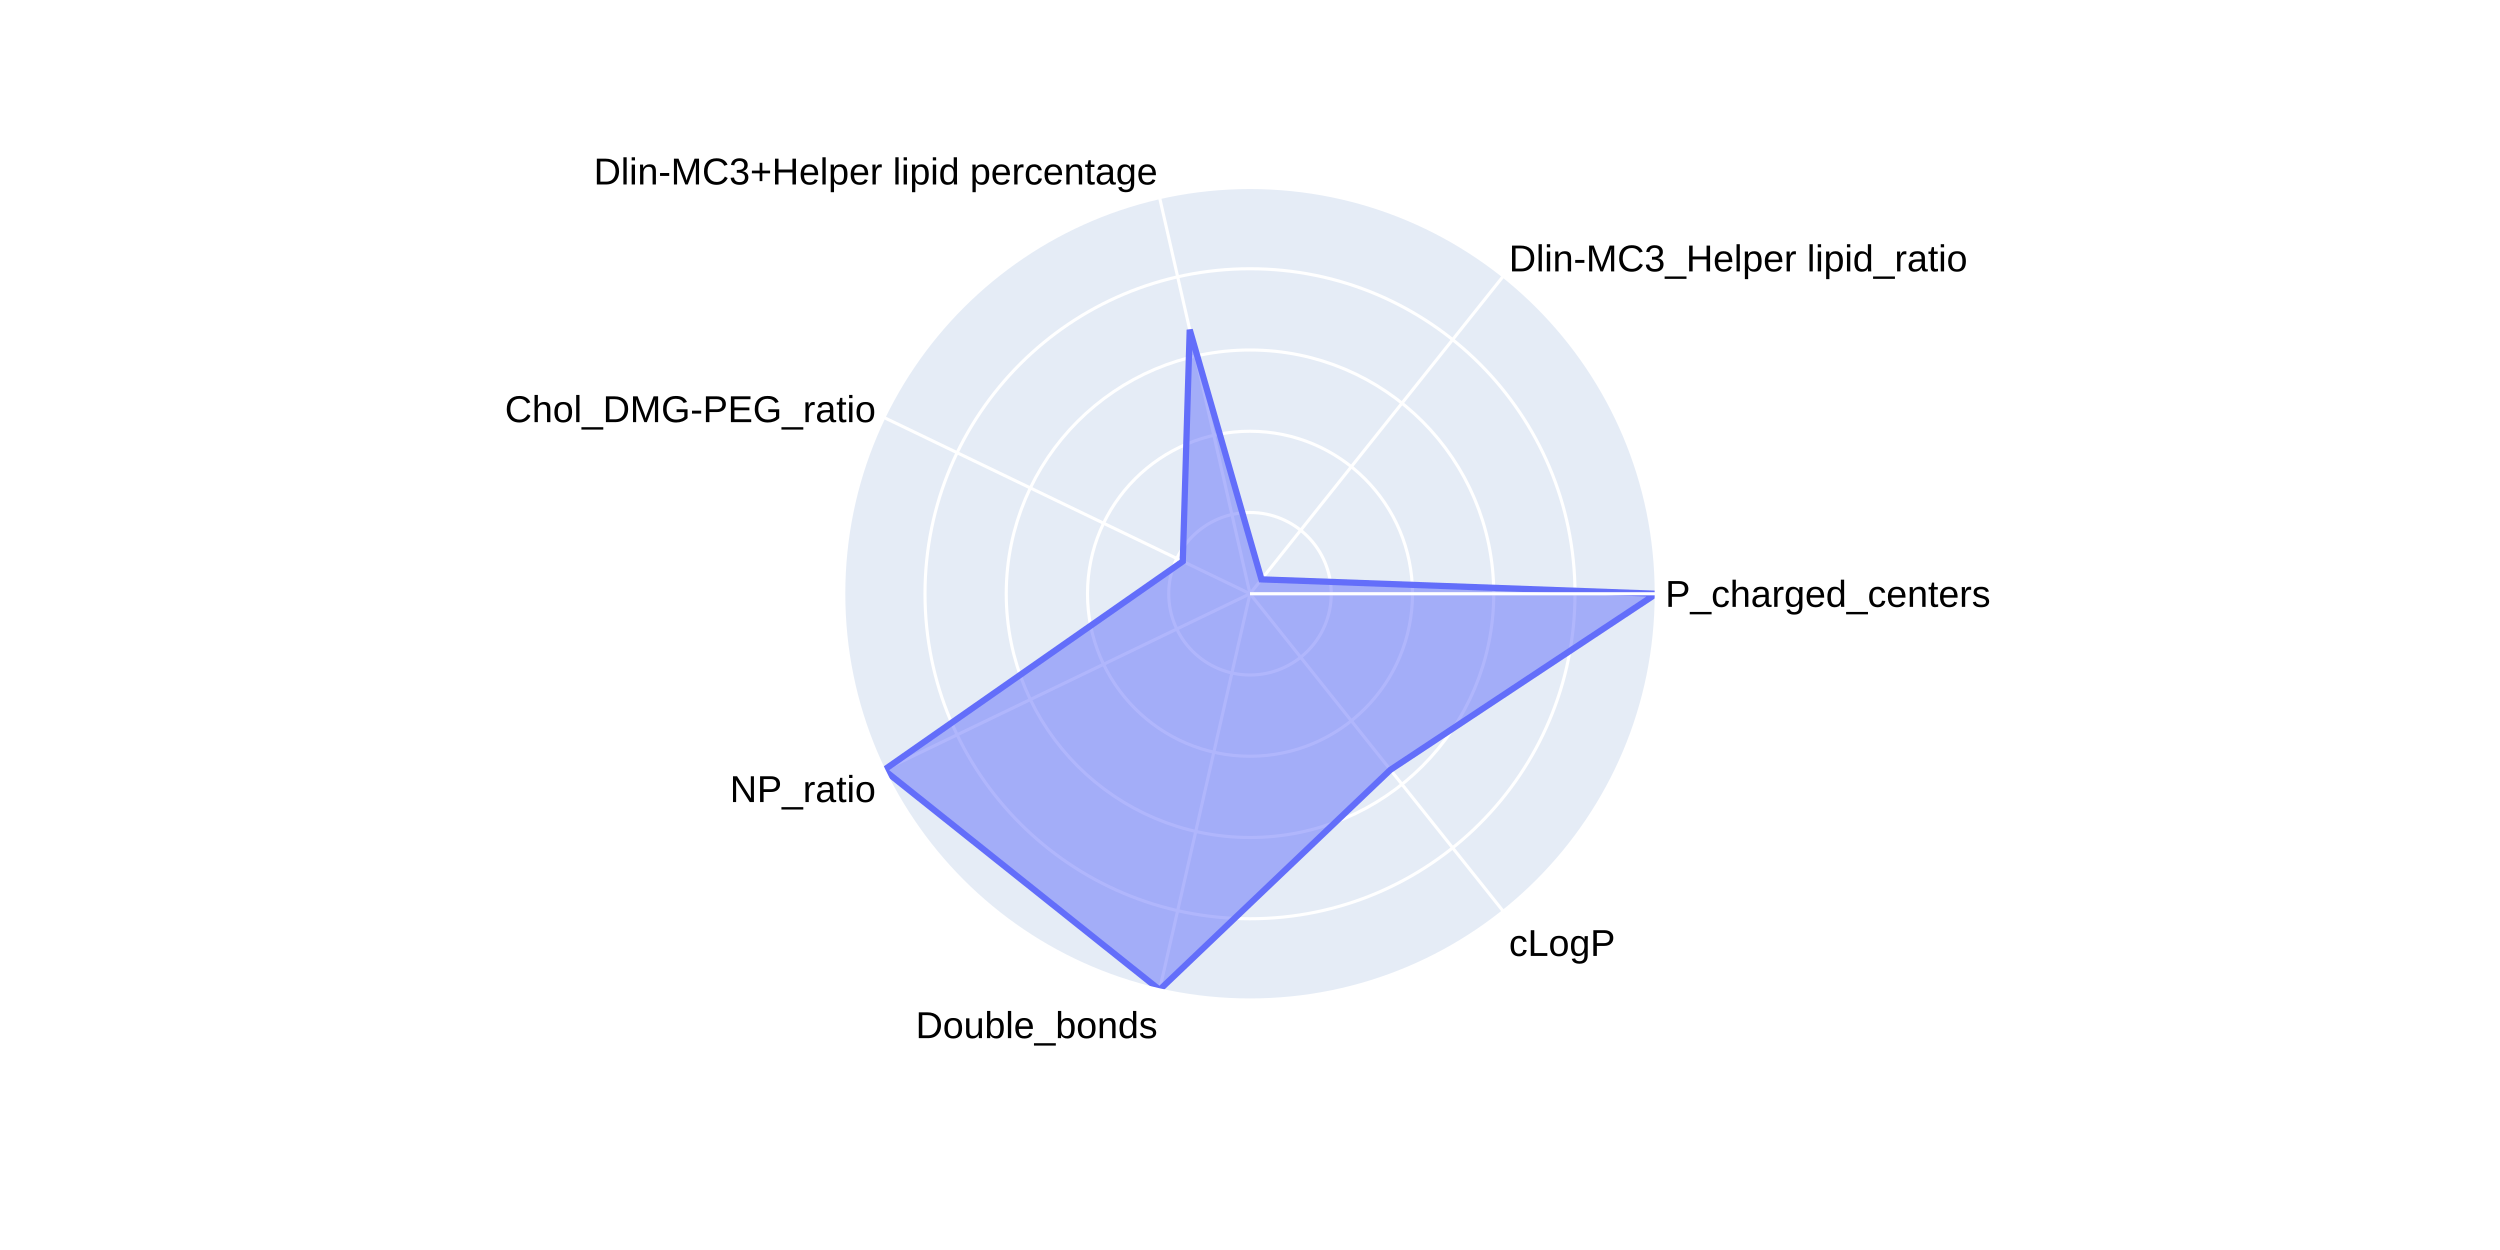
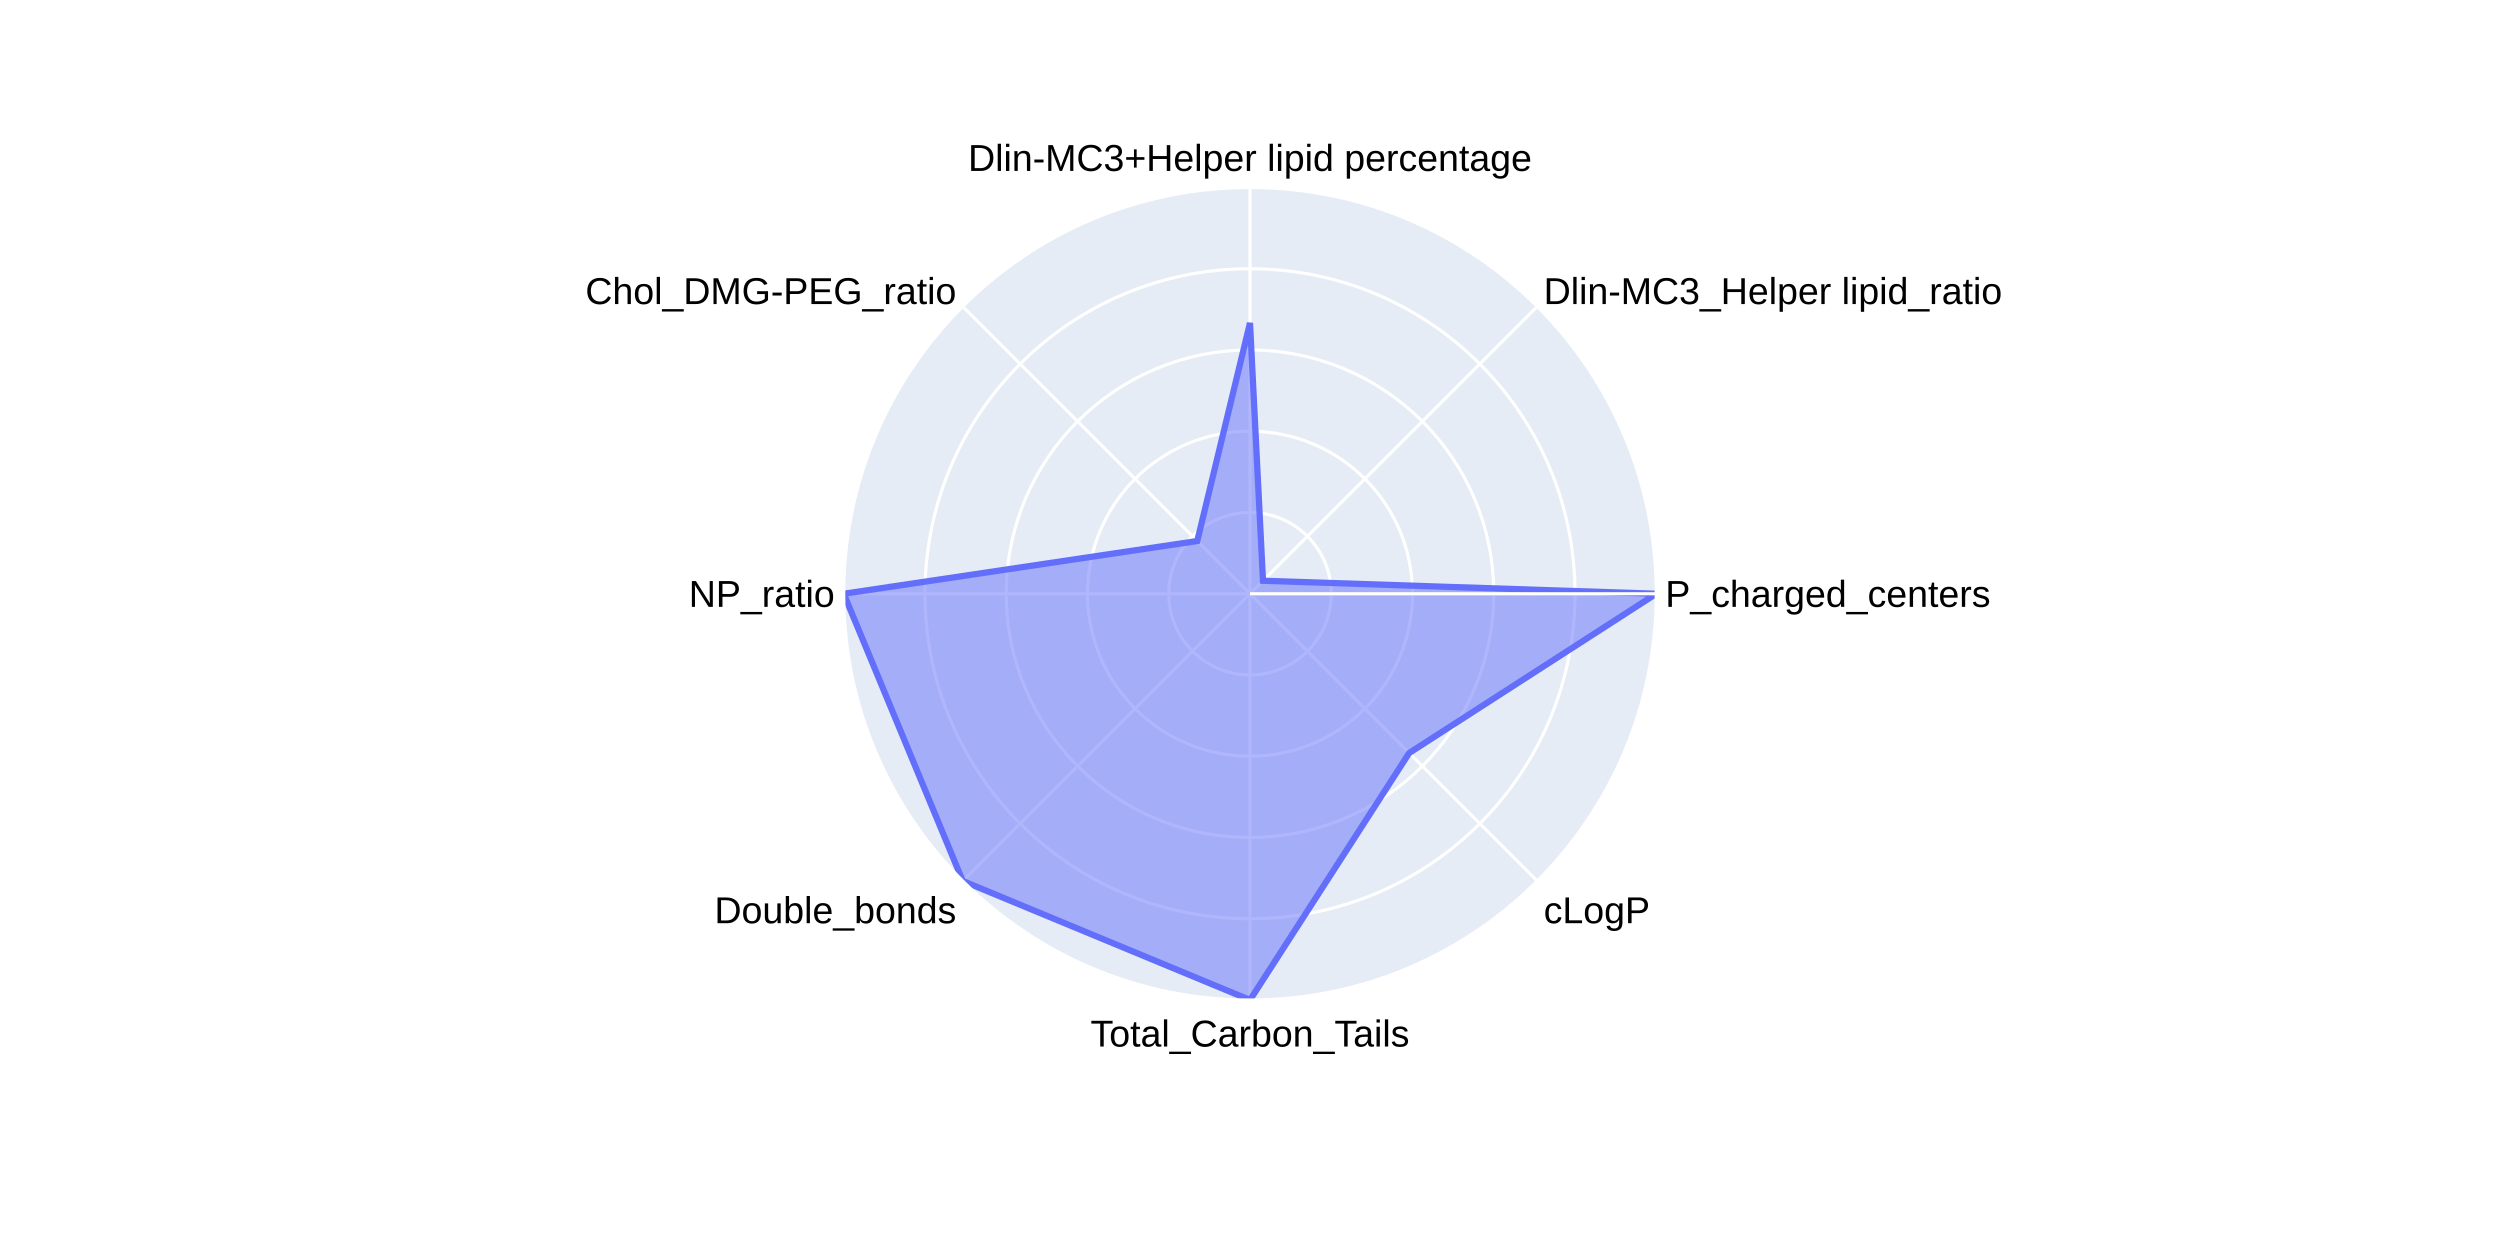
<svg xmlns="http://www.w3.org/2000/svg" class="main-svg" width="800" height="400" style="" viewBox="0 0 800 400">
  <rect x="0" y="0" width="800" height="400" style="fill: rgb(0, 0, 0); fill-opacity: 0;" />
-   <defs id="defs-d9c187">
+   <defs id="defs-33a996">
    <g class="clips">
-       <clipPath id="clipd9c187polar-for-traces">
+       <clipPath id="clip33a996polar-for-traces">
        <path d="M130,0A130,130 0,1,0 -130,-1.592040838891559e-14A130,130 0,1,0 130,3.184081677783118e-14Z" transform="translate(130,130)" />
      </clipPath>
    </g>
    <g class="gradients" />
    <g class="patterns" />
  </defs>
  <g class="bglayer" />
  <g class="layer-below">
    <g class="imagelayer" />
    <g class="shapelayer" />
  </g>
  <g class="cartesianlayer" />
  <g class="polarlayer">
    <g class="polar">
      <g class="polarsublayer draglayer" />
      <g class="polarsublayer plotbg">
        <path d="M130,0A130,130 0,1,0 -130,-1.592040838891559e-14A130,130 0,1,0 130,3.184081677783118e-14Z" transform="translate(400,190)" style="fill: rgb(229, 236, 246); fill-opacity: 1;" />
      </g>
      <g class="polarsublayer backplot">
        <g class="maplayer" />
      </g>
      <g class="polarsublayer angular-grid" style="fill: none;">
        <path class="angularaxisgrid" d="M400,190L530,190" style="stroke: rgb(255, 255, 255); stroke-opacity: 1; stroke-width: 1px;" />
-         <path class="angularaxisgrid" d="M400,190L481.054,291.638" style="stroke: rgb(255, 255, 255); stroke-opacity: 1; stroke-width: 1px;" />
-         <path class="angularaxisgrid" d="M400,190L371.072,316.741" style="stroke: rgb(255, 255, 255); stroke-opacity: 1; stroke-width: 1px;" />
-         <path class="angularaxisgrid" d="M400,190L282.874,246.405" style="stroke: rgb(255, 255, 255); stroke-opacity: 1; stroke-width: 1px;" />
-         <path class="angularaxisgrid" d="M400,190L282.874,133.595" style="stroke: rgb(255, 255, 255); stroke-opacity: 1; stroke-width: 1px;" />
-         <path class="angularaxisgrid" d="M400,190L371.072,63.259" style="stroke: rgb(255, 255, 255); stroke-opacity: 1; stroke-width: 1px;" />
-         <path class="angularaxisgrid" d="M400,190L481.054,88.362" style="stroke: rgb(255, 255, 255); stroke-opacity: 1; stroke-width: 1px;" />
+         <path class="angularaxisgrid" d="M400,190L491.924,281.924" style="stroke: rgb(255, 255, 255); stroke-opacity: 1; stroke-width: 1px;" />
+         <path class="angularaxisgrid" d="M400,190L400,320" style="stroke: rgb(255, 255, 255); stroke-opacity: 1; stroke-width: 1px;" />
+         <path class="angularaxisgrid" d="M400,190L308.076,281.924" style="stroke: rgb(255, 255, 255); stroke-opacity: 1; stroke-width: 1px;" />
+         <path class="angularaxisgrid" d="M400,190L270,190" style="stroke: rgb(255, 255, 255); stroke-opacity: 1; stroke-width: 1px;" />
+         <path class="angularaxisgrid" d="M400,190L308.076,98.076" style="stroke: rgb(255, 255, 255); stroke-opacity: 1; stroke-width: 1px;" />
+         <path class="angularaxisgrid" d="M400,190L400,60" style="stroke: rgb(255, 255, 255); stroke-opacity: 1; stroke-width: 1px;" />
+         <path class="angularaxisgrid" d="M400,190L491.924,98.076" style="stroke: rgb(255, 255, 255); stroke-opacity: 1; stroke-width: 1px;" />
      </g>
      <g class="polarsublayer radial-grid" transform="translate(400,190)" style="fill: none;">
        <path class="xgrid" d="M26,0A26,26 0,1,0 -26,-3.184081677783118e-15A26,26 0,1,0 26,6.368163355566236e-15Z" style="stroke: rgb(255, 255, 255); stroke-opacity: 1; stroke-width: 1px;" />
        <path class="xgrid" d="M52,0A52,52 0,1,0 -52,-6.368163355566236e-15A52,52 0,1,0 52,1.2736326711132473e-14Z" style="stroke: rgb(255, 255, 255); stroke-opacity: 1; stroke-width: 1px;" />
        <path class="xgrid" d="M78,0A78,78 0,1,0 -78,-9.552245033349356e-15A78,78 0,1,0 78,1.910449006669871e-14Z" style="stroke: rgb(255, 255, 255); stroke-opacity: 1; stroke-width: 1px;" />
        <path class="xgrid" d="M104,0A104,104 0,1,0 -104,-1.2736326711132473e-14A104,104 0,1,0 104,2.5472653422264946e-14Z" style="stroke: rgb(255, 255, 255); stroke-opacity: 1; stroke-width: 1px;" />
      </g>
-       <g class="polarsublayer frontplot" transform="translate(270,60)" clip-path="url(#clipd9c187polar-for-traces)">
+       <g class="polarsublayer frontplot" transform="translate(270,60)" clip-path="url(#clip33a996polar-for-traces)">
        <g class="barlayer" />
        <g class="scatterlayer">
-           <g class="trace scatter trace1e30cd" style="stroke-miterlimit: 2; opacity: 1;">
+           <g class="trace scatter trace3f0bf6" style="stroke-miterlimit: 2; opacity: 1;">
            <g class="fills">
              <g>
-                 <path class="js-fill" d="M260,130L174.93,186.34L101.07,256.74L12.87,186.4L108.49,119.64L110.71,45.51L133.67,125.4L260,130Z" style="fill: rgb(99, 110, 250); fill-opacity: 0.5; stroke-width: 0;" />
+                 <path class="js-fill" d="M260,130L180.95,180.95L130,260L38.08,221.92L0,130L113.12,113.12L130,43.33L134.16,125.84L260,130Z" style="fill: rgb(99, 110, 250); fill-opacity: 0.5; stroke-width: 0;" />
              </g>
            </g>
            <g class="errorbars" />
            <g class="lines">
-               <path class="js-line" d="M260,130L174.93,186.34L101.07,256.74L12.87,186.4L108.49,119.64L110.71,45.51L133.67,125.4L260,130" style="vector-effect: none; fill: none; stroke: rgb(99, 110, 250); stroke-opacity: 1; stroke-width: 2px; opacity: 1;" />
+               <path class="js-line" d="M260,130L180.95,180.95L130,260L38.08,221.92L0,130L113.12,113.12L130,43.33L134.16,125.84L260,130" style="vector-effect: none; fill: none; stroke: rgb(99, 110, 250); stroke-opacity: 1; stroke-width: 2px; opacity: 1;" />
            </g>
            <g class="points" />
            <g class="text" />
          </g>
        </g>
      </g>
      <g class="polarsublayer angular-line">
        <path d="M130,0A130,130 0,1,0 -130,-1.592040838891559e-14A130,130 0,1,0 130,3.184081677783118e-14Z" transform="translate(400,190)" stroke-width="1" style="fill: none; stroke: rgb(255, 255, 255); stroke-opacity: 1;" />
      </g>
      <g class="polarsublayer radial-line">
        <line x1="0" y1="0" x2="130" y2="0" transform="translate(400,190)" stroke-width="1" style="fill: none; stroke: rgb(255, 255, 255); stroke-opacity: 1;" />
      </g>
      <g class="polarsublayer angular-axis">
        <g class="angularaxistick">
          <text text-anchor="start" x="2.9" y="4.2" transform="translate(530,190)" style="font-family: Arial; font-size: 12px; fill: rgb(0, 0, 0); fill-opacity: 1; white-space: pre; opacity: 1;">P_charged_centers</text>
        </g>
        <g class="angularaxistick">
-           <text text-anchor="start" x="1.808" y="14.268" transform="translate(481.0537,291.6381)" style="font-family: Arial; font-size: 12px; fill: rgb(0, 0, 0); fill-opacity: 1; white-space: pre; opacity: 1;">cLogP</text>
+           <text text-anchor="start" x="2.051" y="13.506" transform="translate(491.9239,281.9239)" style="font-family: Arial; font-size: 12px; fill: rgb(0, 0, 0); fill-opacity: 1; white-space: pre; opacity: 1;">cLogP</text>
        </g>
        <g class="angularaxistick">
-           <text text-anchor="end" x="-0.645" y="15.461" transform="translate(371.0723,316.7406)" style="font-family: Arial; font-size: 12px; fill: rgb(0, 0, 0); fill-opacity: 1; white-space: pre; opacity: 1;">Double_bonds</text>
+           <text text-anchor="middle" x="1.7757378587636624e-16" y="14.9" transform="translate(400,320)" style="font-family: Arial; font-size: 12px; fill: rgb(0, 0, 0); fill-opacity: 1; white-space: pre; opacity: 1;">Total_Carbon_Tails</text>
        </g>
        <g class="angularaxistick">
-           <text text-anchor="end" x="-2.613" y="10.249" transform="translate(282.874,246.4049)" style="font-family: Arial; font-size: 12px; fill: rgb(0, 0, 0); fill-opacity: 1; white-space: pre; opacity: 1;">NP_ratio</text>
+           <text text-anchor="end" x="-2.051" y="13.506" transform="translate(308.0761,281.9239)" style="font-family: Arial; font-size: 12px; fill: rgb(0, 0, 0); fill-opacity: 1; white-space: pre; opacity: 1;">Double_bonds</text>
        </g>
        <g class="angularaxistick">
-           <text text-anchor="end" x="-2.613" y="1.484" transform="translate(282.874,133.5951)" style="font-family: Arial; font-size: 12px; fill: rgb(0, 0, 0); fill-opacity: 1; white-space: pre; opacity: 1;">Chol_DMG-PEG_ratio</text>
+           <text text-anchor="end" x="-2.9" y="4.2" transform="translate(270,190)" style="font-family: Arial; font-size: 12px; fill: rgb(0, 0, 0); fill-opacity: 1; white-space: pre; opacity: 1;">NP_ratio</text>
        </g>
        <g class="angularaxistick">
-           <text text-anchor="end" x="-0.645" y="-4.233" transform="translate(371.0723,63.25937)" style="font-family: Arial; font-size: 12px; fill: rgb(0, 0, 0); fill-opacity: 1; white-space: pre; opacity: 1;">Dlin-MC3+Helper lipid percentage</text>
+           <text text-anchor="end" x="-2.051" y="-0.778" transform="translate(308.0761,98.07612)" style="font-family: Arial; font-size: 12px; fill: rgb(0, 0, 0); fill-opacity: 1; white-space: pre; opacity: 1;">Chol_DMG-PEG_ratio</text>
        </g>
        <g class="angularaxistick">
-           <text text-anchor="start" x="1.808" y="-1.525" transform="translate(481.0537,88.36191)" style="font-family: Arial; font-size: 12px; fill: rgb(0, 0, 0); fill-opacity: 1; white-space: pre; opacity: 1;">Dlin-MC3_Helper lipid_ratio</text>
+           <text text-anchor="middle" x="-5.327213576290987e-16" y="-5.3" transform="translate(400,60)" style="font-family: Arial; font-size: 12px; fill: rgb(0, 0, 0); fill-opacity: 1; white-space: pre; opacity: 1;">Dlin-MC3+Helper lipid percentage</text>
+         </g>
+         <g class="angularaxistick">
+           <text text-anchor="start" x="2.051" y="-0.778" transform="translate(491.9239,98.07612)" style="font-family: Arial; font-size: 12px; fill: rgb(0, 0, 0); fill-opacity: 1; white-space: pre; opacity: 1;">Dlin-MC3_Helper lipid_ratio</text>
        </g>
      </g>
      <g class="polarsublayer radial-axis" display="none" />
    </g>
  </g>
  <g class="smithlayer" />
  <g class="ternarylayer" />
  <g class="geolayer" />
  <g class="funnelarealayer" />
  <g class="pielayer" />
  <g class="iciclelayer" />
  <g class="treemaplayer" />
  <g class="sunburstlayer" />
  <g class="glimages" />
-   <defs id="topdefs-d9c187">
+   <defs id="topdefs-33a996">
    <g class="clips" />
  </defs>
  <g class="layer-above">
    <g class="imagelayer" />
    <g class="shapelayer" />
  </g>
  <g class="infolayer">
    <g class="g-gtitle" />
    <g class="g-polartitle" />
  </g>
</svg>
